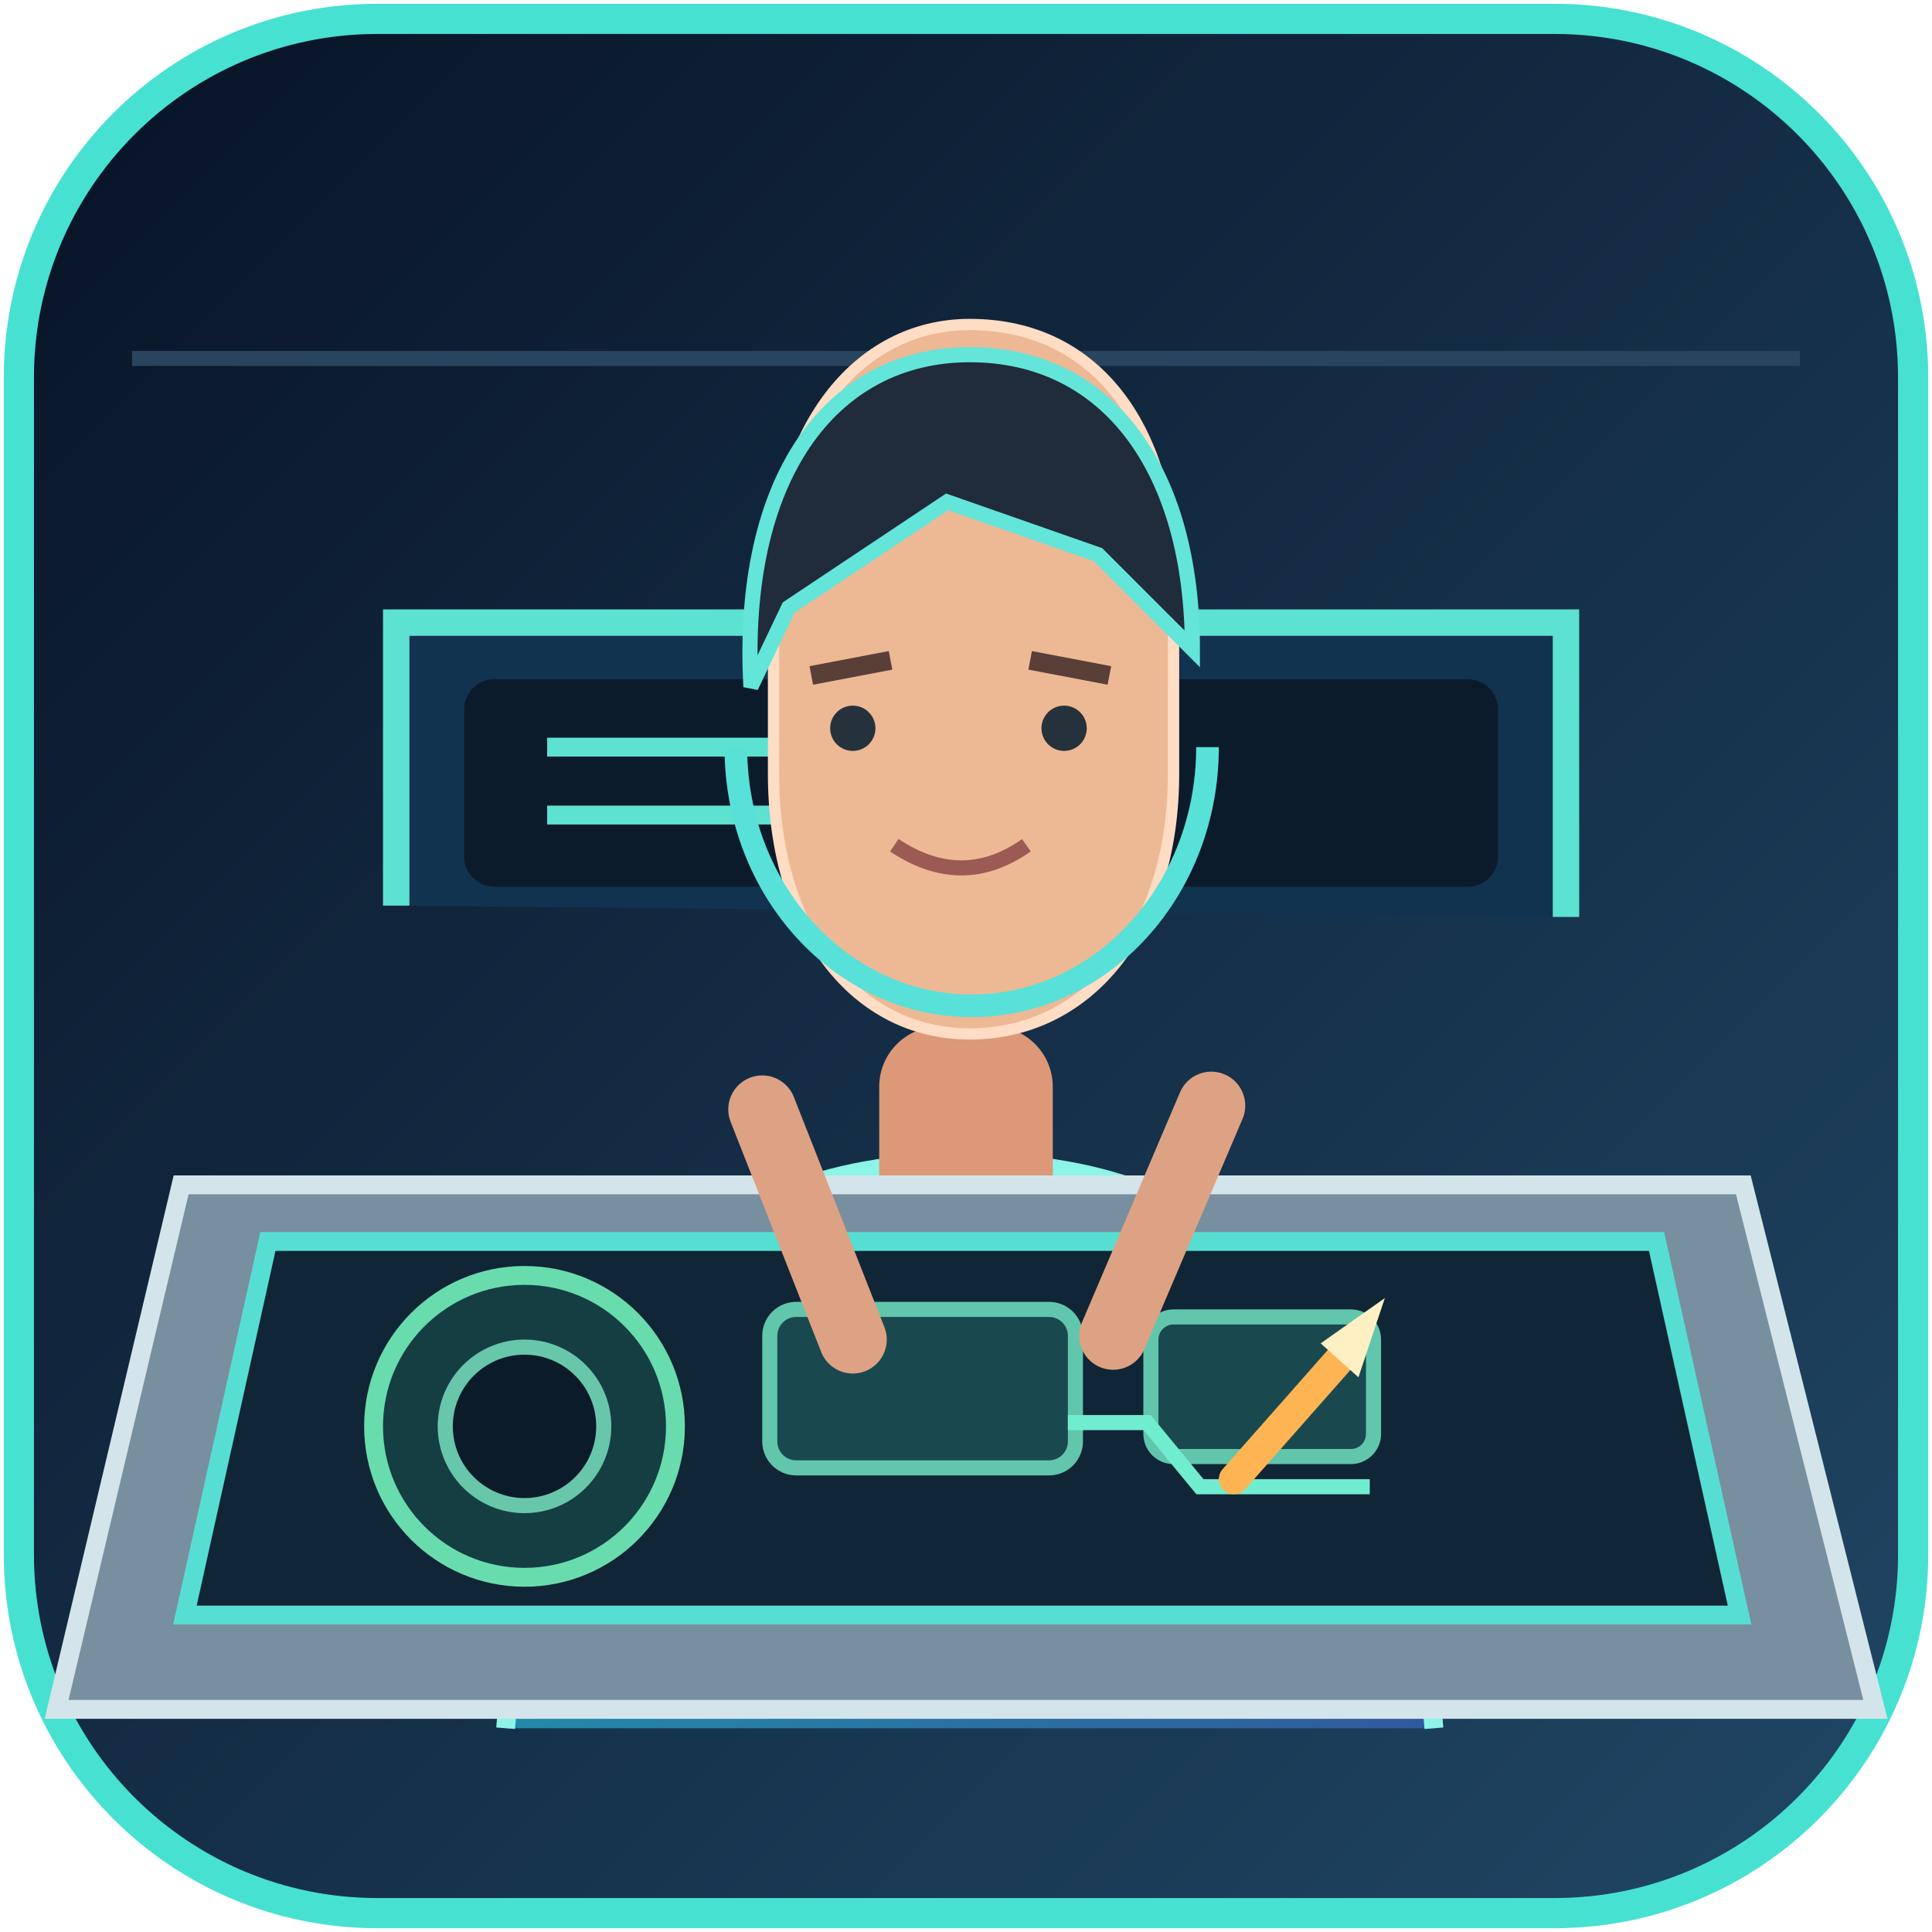
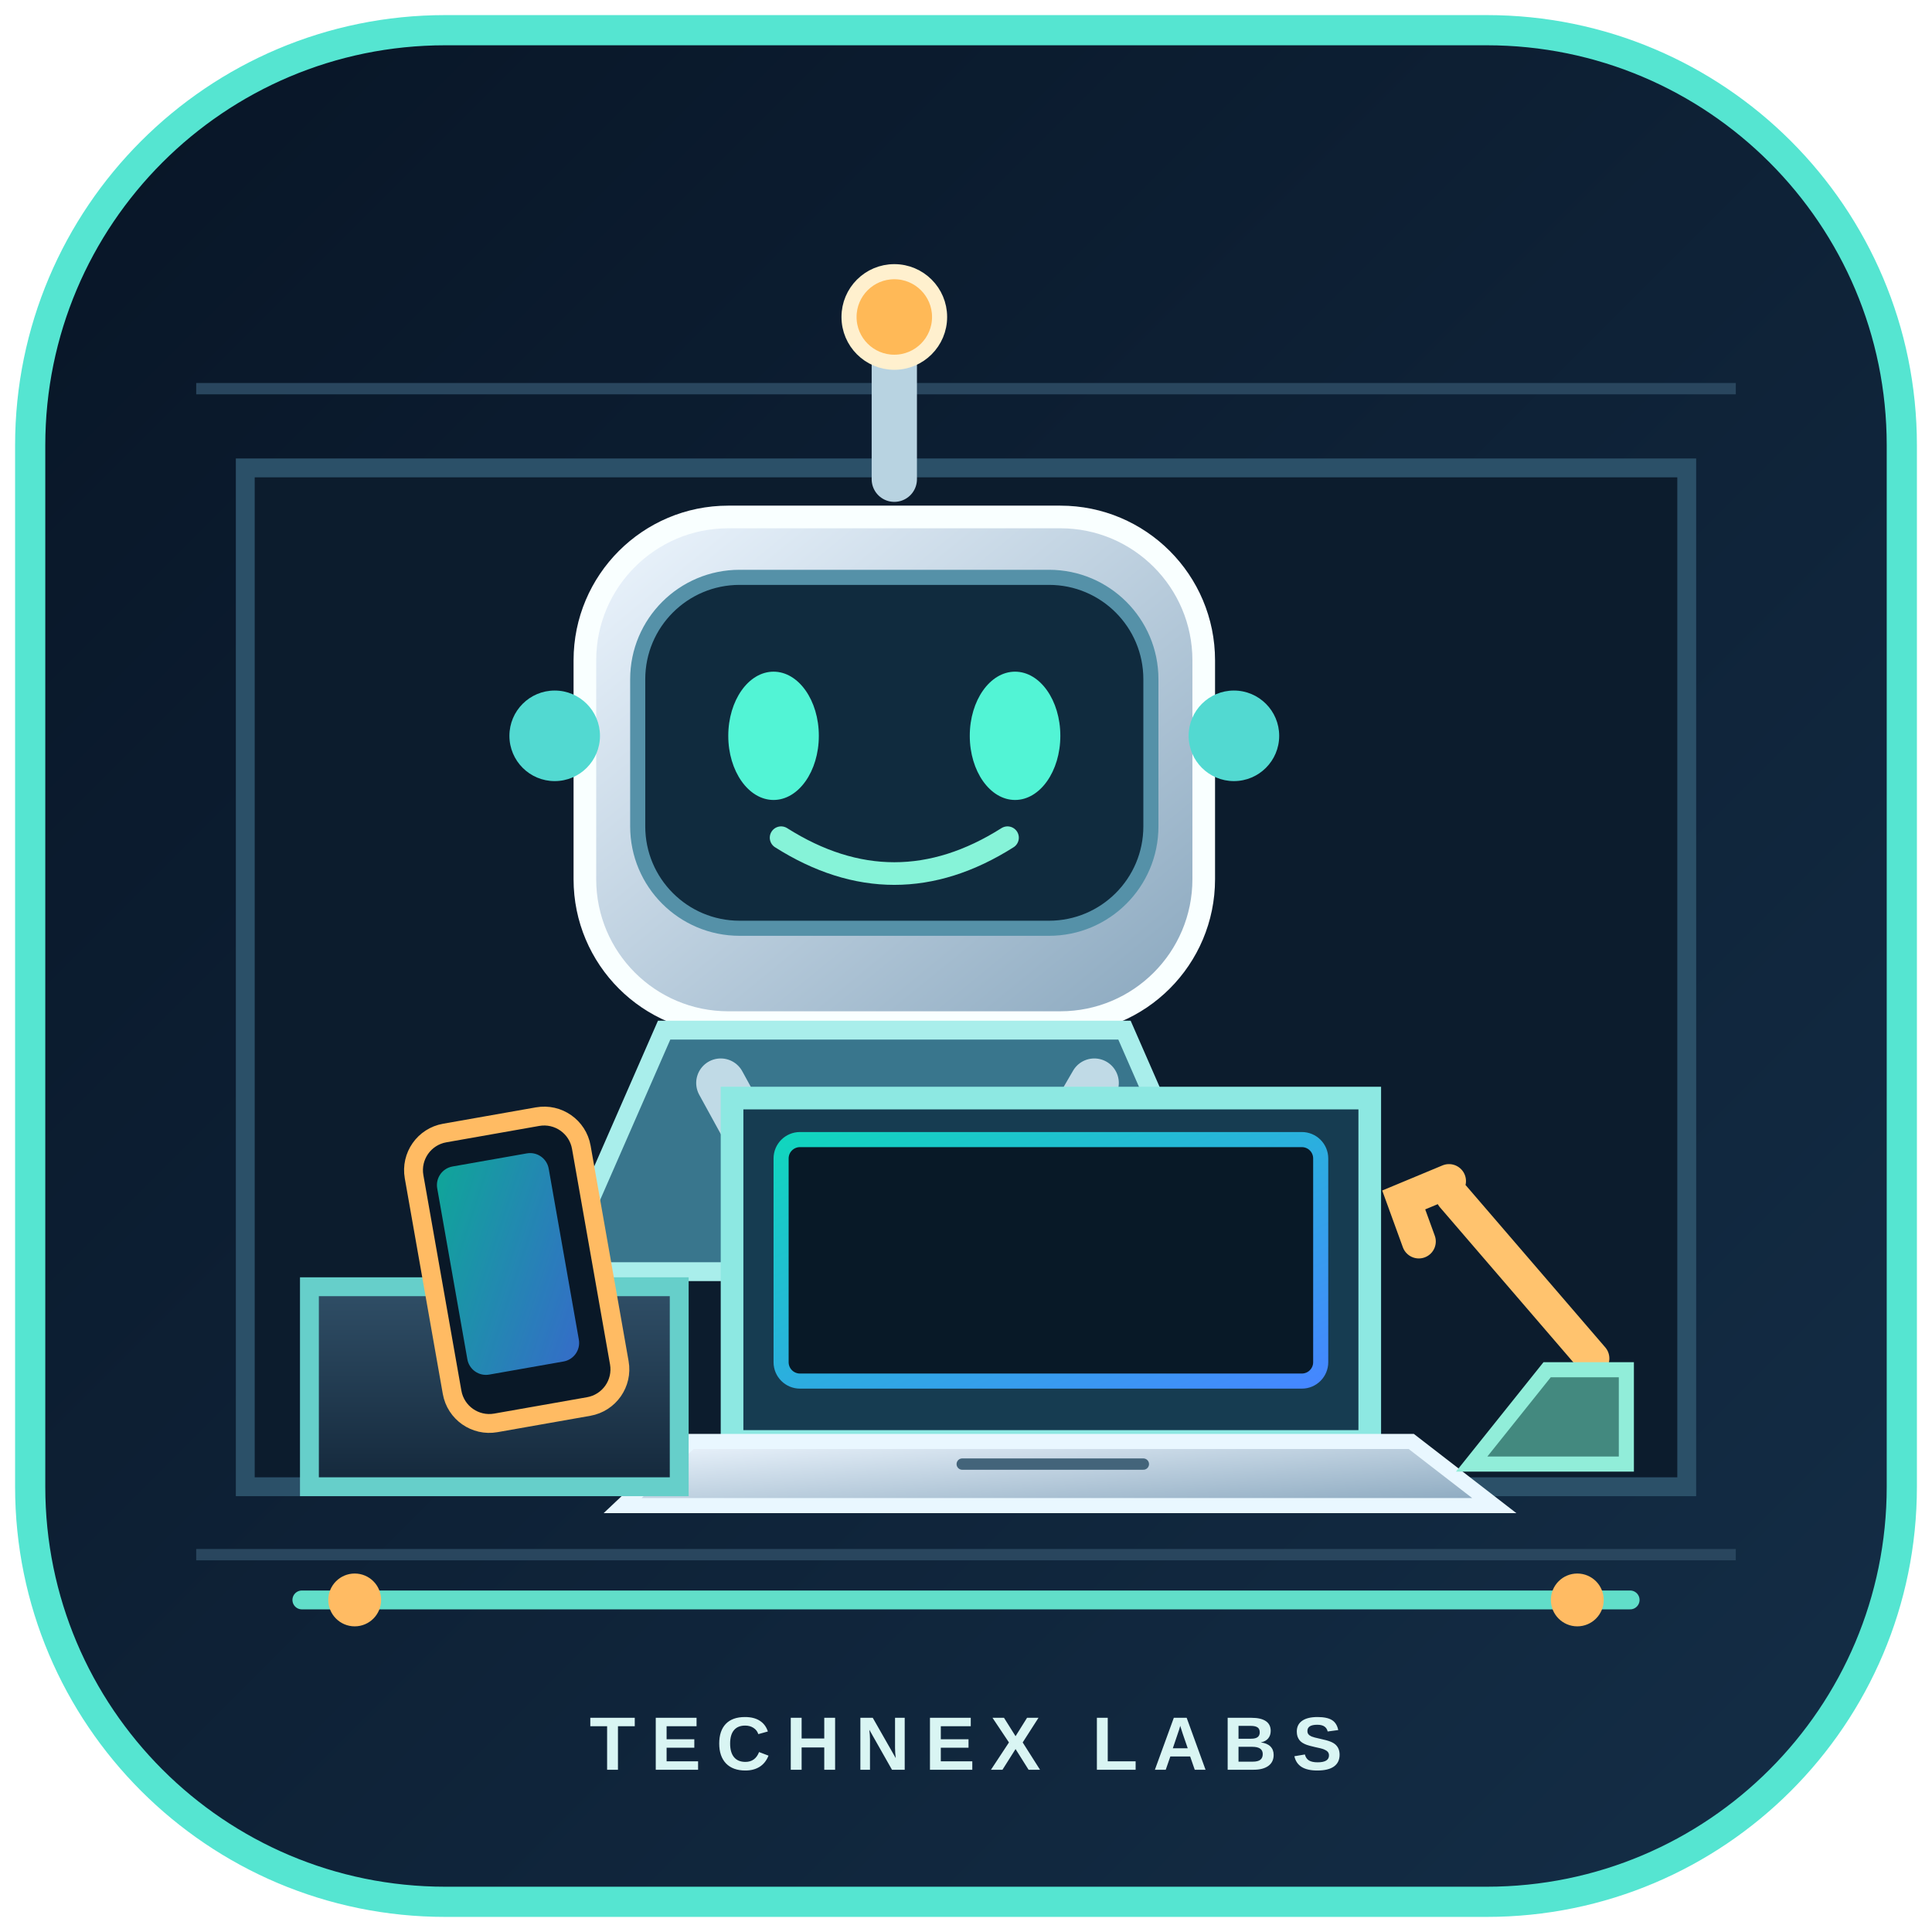
- <svg xmlns="http://www.w3.org/2000/svg" viewBox="0 0 512 512" role="img" aria-label="Technician repairing an open laptop">
+ <svg xmlns="http://www.w3.org/2000/svg" viewBox="0 0 512 512" role="img" aria-label="TechNex Labs robot with laptop and phone repair bench">
  <defs>
    <linearGradient id="bg" x2="1" y2="1">
-       <stop stop-color="#081326" />
-       <stop offset="1" stop-color="#204765" />
+       <stop stop-color="#081526" />
+       <stop offset="1" stop-color="#142e47" />
    </linearGradient>
-     <linearGradient id="shirt" x2="1" y2="1">
-       <stop stop-color="#16b9b3" />
-       <stop offset="1" stop-color="#31599e" />
+     <linearGradient id="metal" x2="1" y2="1">
+       <stop stop-color="#eff7ff" />
+       <stop offset="1" stop-color="#88a6bd" />
+     </linearGradient>
+     <linearGradient id="screen" x2="1" y2="1">
+       <stop stop-color="#11d6be" />
+       <stop offset="1" stop-color="#4587ff" />
+     </linearGradient>
+     <linearGradient id="bench" x2="0" y2="1">
+       <stop stop-color="#304f67" />
+       <stop offset="1" stop-color="#14283b" />
    </linearGradient>
  </defs>
-   <rect x="5" y="5" width="502" height="502" rx="95" fill="url(#bg)" stroke="#47e1d2" stroke-width="8" />
-   <path d="M35 95h442M35 425h442" stroke="#29445e" stroke-width="4" />
-   <path d="M105 240V165h310v78" fill="#12334f" stroke="#5de1d0" stroke-width="7" />
-   <rect x="123" y="180" width="274" height="55" rx="8" fill="#0c1b2b" />
-   <path d="M145 198h90m-90 18h135" stroke="#5de1d0" stroke-width="5" />
-   <path d="M134 458c8-103 47-150 122-150s116 47 124 150" fill="url(#shirt)" stroke="#8df4e8" stroke-width="5" />
-   <rect x="233" y="272" width="46" height="59" rx="16" fill="#dc9877" />
-   <path d="M205 156c0-42 22-70 52-70 34 0 54 28 54 70v49c0 42-23 69-54 69-30 0-52-27-52-69z" fill="#edb894" stroke="#ffdcc4" stroke-width="3" />
-   <path d="M199 182c-3-55 21-88 58-88 37 0 59 31 59 78l-25-25-40-14-42 28z" fill="#202b3b" stroke="#63e5da" stroke-width="4" />
-   <path d="M215 179l21-4m37 0 21 4" stroke="#593f38" stroke-width="5" />
-   <circle cx="226" cy="193" r="6" fill="#26323b" />
-   <circle cx="282" cy="193" r="6" fill="#26323b" />
-   <path d="M237 224q18 12 35 0" fill="none" stroke="#9b5b54" stroke-width="4" />
-   <path d="M195 198a62 68 0 0 0 125 0" fill="none" stroke="#58e1d8" stroke-width="6" />
-   <path d="M48 314h414l35 139H15z" fill="#788fa0" stroke="#d3e5ea" stroke-width="5" />
-   <path d="M71 329h368l22 99H49z" fill="#102535" stroke="#57ded2" stroke-width="5" />
-   <circle cx="139" cy="378" r="40" fill="#153e43" stroke="#69dcae" stroke-width="5" />
-   <circle cx="139" cy="378" r="21" fill="#0c1b29" stroke="#68c7aa" stroke-width="4" />
-   <rect x="204" y="347" width="81" height="42" rx="7" fill="#19494e" stroke="#61c6ac" stroke-width="4" />
-   <rect x="305" y="349" width="59" height="37" rx="6" fill="#19494e" stroke="#61c6ac" stroke-width="4" />
-   <path d="m283 377 21 0 14 17h45" fill="none" stroke="#70edcf" stroke-width="4" />
-   <path d="m327 392 30-34" stroke="#ffb454" stroke-width="8" stroke-linecap="round" />
-   <path d="m350 356 17-12-7 21z" fill="#fff0c4" />
-   <path d="m202 294 24 61m95-62-26 61" stroke="#dda284" stroke-width="18" stroke-linecap="round" />
+   <rect x="8" y="8" width="496" height="496" rx="110" fill="url(#bg)" stroke="#55e5d1" stroke-width="8" />
+   <path d="M52 103h408M52 412h408" stroke="#29465e" stroke-width="3" />
+   <path d="M65 124h382v270H65z" rx="24" fill="#0c1c2d" stroke="#2b5068" stroke-width="5" />
+   <path d="M237 127V96" stroke="#b8d3e1" stroke-width="12" stroke-linecap="round" />
+   <circle cx="237" cy="84" r="12" fill="#ffb957" stroke="#fff0ce" stroke-width="4" />
+   <rect x="155" y="137" width="164" height="134" rx="38" fill="url(#metal)" stroke="#f9ffff" stroke-width="6" />
+   <rect x="169" y="153" width="136" height="93" rx="27" fill="#102b3e" stroke="#5591a8" stroke-width="4" />
+   <ellipse cx="205" cy="195" rx="12" ry="17" fill="#52f4d5" />
+   <ellipse cx="269" cy="195" rx="12" ry="17" fill="#52f4d5" />
+   <path d="M207 222q30 19 60 0" fill="none" stroke="#86f3d8" stroke-width="6" stroke-linecap="round" />
+   <circle cx="147" cy="195" r="12" fill="#52d9d1" />
+   <circle cx="327" cy="195" r="12" fill="#52d9d1" />
+   <path d="M176 273h122l28 64H148z" fill="#39768d" stroke="#a9eeeb" stroke-width="5" />
+   <path d="m191 287 17 31m82-31-18 31" stroke="#c0dae6" stroke-width="13" stroke-linecap="round" />
+   <path d="M194 291h169v91H194z" rx="10" fill="#163c51" stroke="#8de8e2" stroke-width="6" />
+   <rect x="207" y="302" width="143" height="64" rx="5" fill="#081927" stroke="url(#screen)" stroke-width="4" />
+   <path d="M183 382h191l22 17H165z" fill="url(#metal)" stroke="#e9f7ff" stroke-width="4" />
+   <path d="M255 388h48" stroke="#43647a" stroke-width="3" stroke-linecap="round" />
+   <path d="M82 341h98v53H82z" fill="url(#bench)" stroke="#66cfca" stroke-width="5" />
+   <rect x="108" y="302" width="45" height="78" rx="10" transform="rotate(-10 108 302)" fill="#091827" stroke="#ffbb63" stroke-width="5" />
+   <rect x="115" y="310" width="30" height="56" rx="5" transform="rotate(-10 115 310)" fill="url(#screen)" opacity=".75" />
+   <path d="m385 317 37 43m-38-47-12 5 4 11" fill="none" stroke="#ffc36e" stroke-width="9" stroke-linecap="round" />
+   <path d="m410 363-20 25h41v-25z" fill="#43897f" stroke="#91edd9" stroke-width="4" />
+   <path d="M80 424h352" stroke="#61dec9" stroke-width="5" stroke-linecap="round" />
+   <circle cx="94" cy="424" r="7" fill="#ffbb63" />
+   <circle cx="418" cy="424" r="7" fill="#ffbb63" />
+   <text x="256" y="469" text-anchor="middle" fill="#d9f5f3" font-family="Arial,sans-serif" font-size="20" font-weight="700" letter-spacing="4">TECHNEX LABS</text>
</svg>
